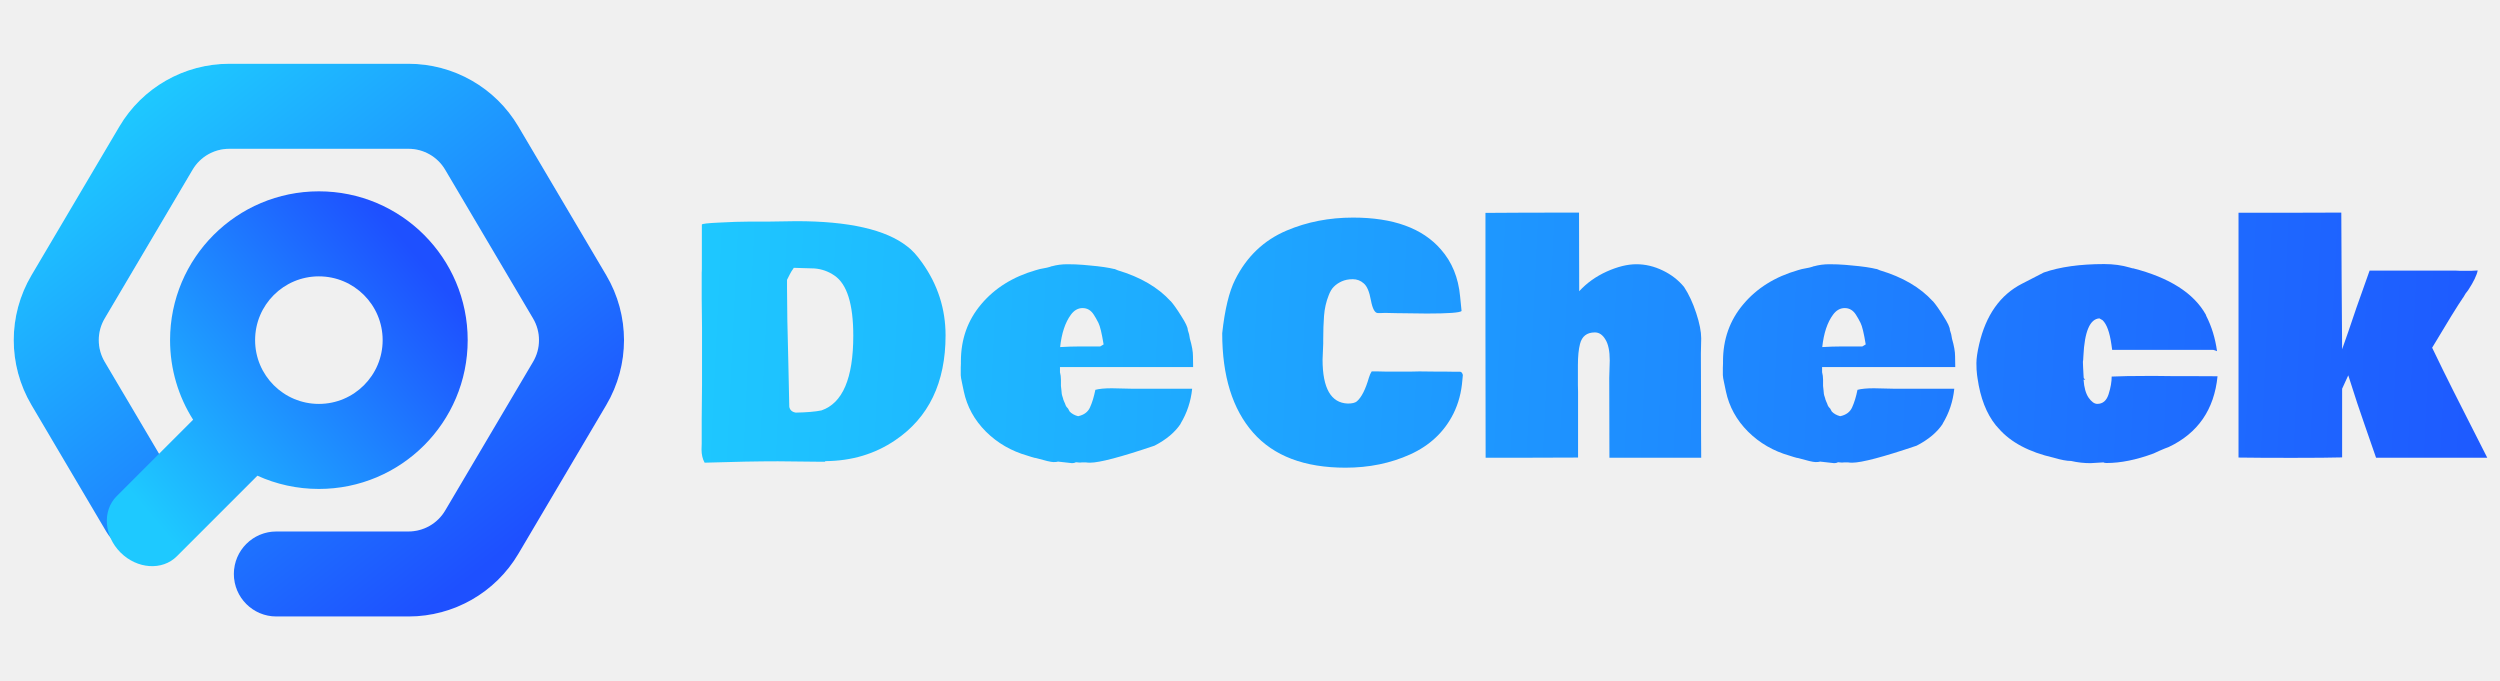
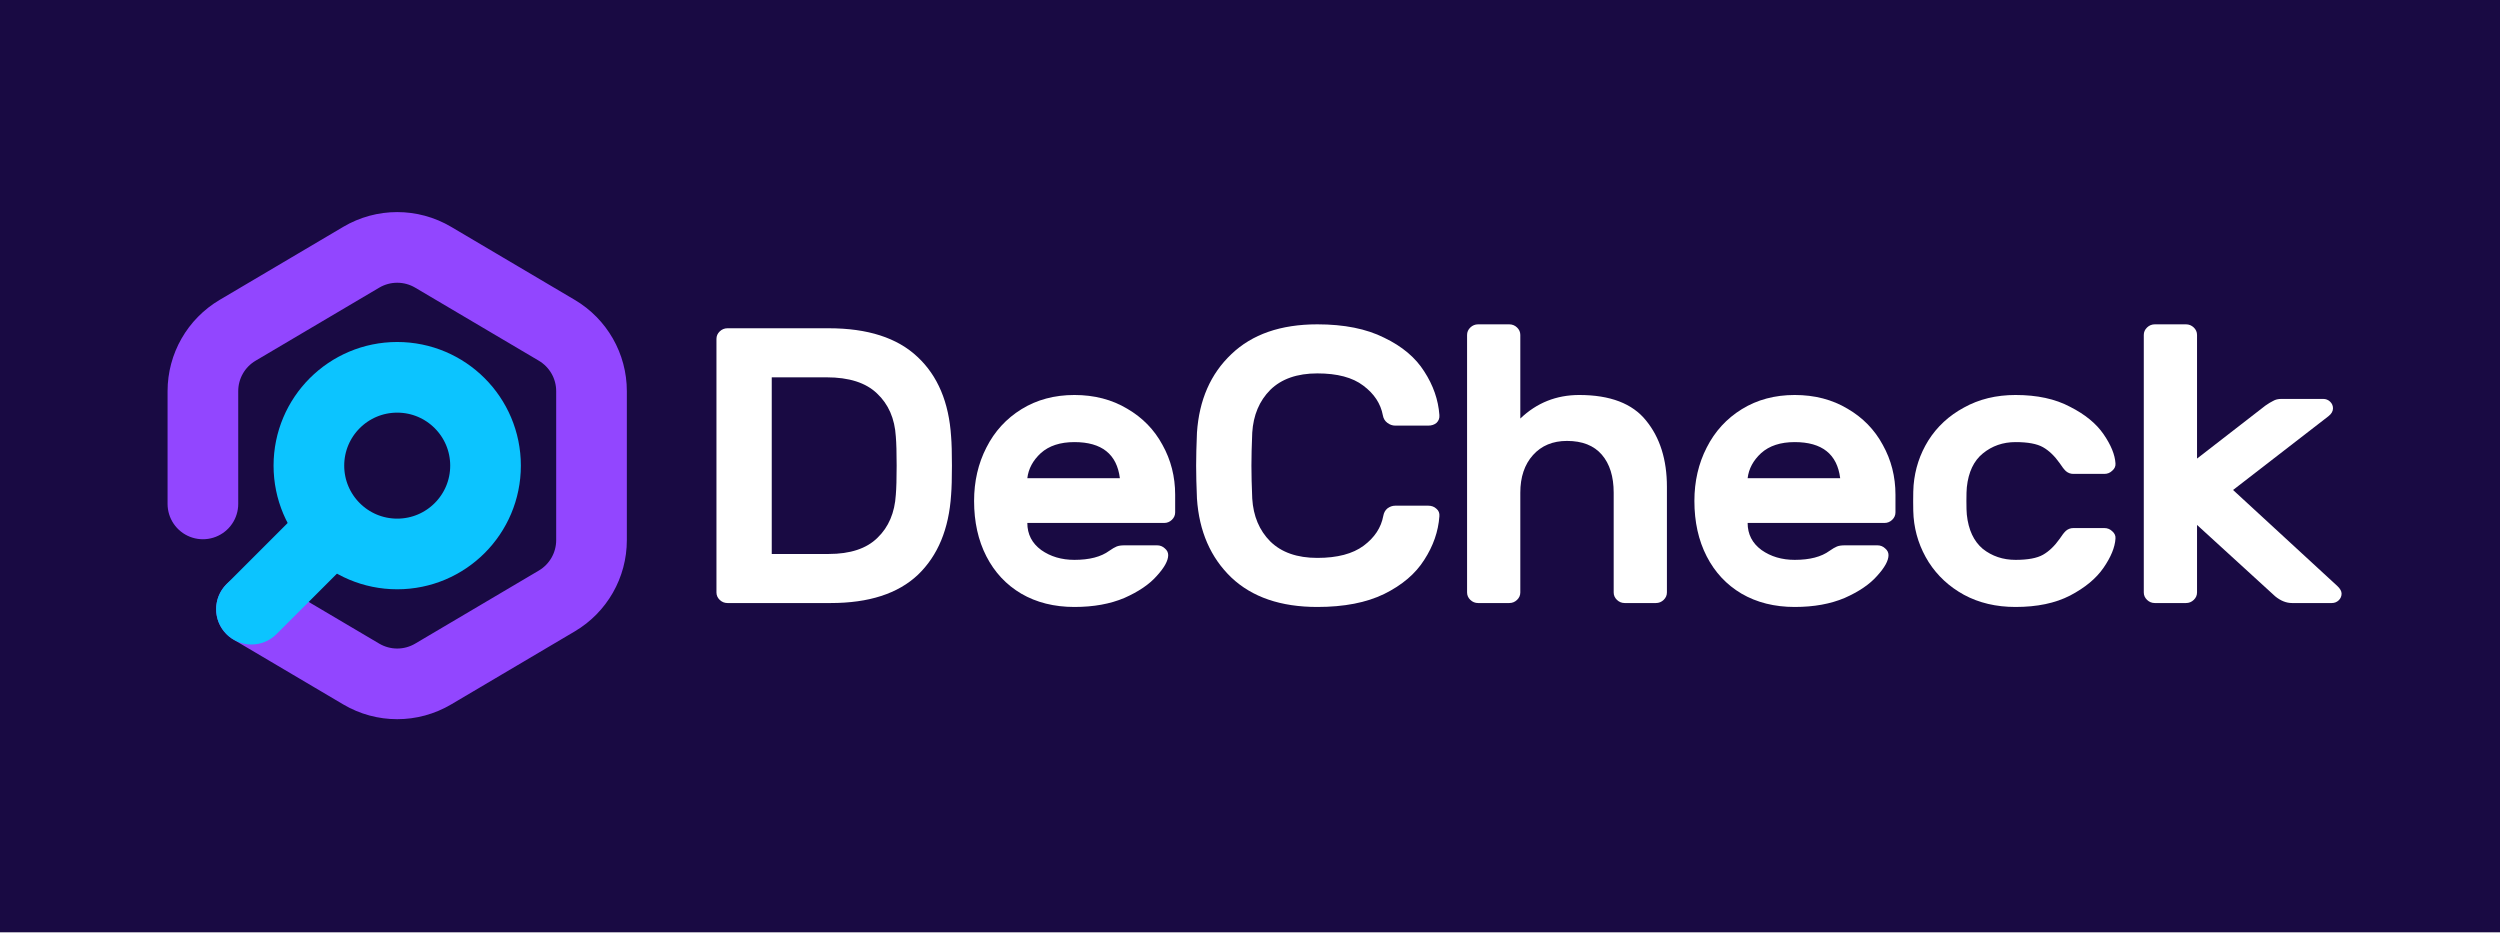
- <svg xmlns="http://www.w3.org/2000/svg" width="147" height="40" viewBox="0 0 147 40" fill="none">
-   <g id="Group 234">
-     <path id="Polygon 11 (Stroke)" fill-rule="evenodd" clip-rule="evenodd" d="M35.649 16.184C37.04 18.538 37.04 21.462 35.649 23.816L30.479 32.566C29.13 34.849 26.674 36.25 24.022 36.25L16.25 36.25C14.869 36.25 13.75 35.131 13.75 33.75C13.75 32.369 14.869 31.25 16.25 31.25L24.022 31.25C24.906 31.25 25.724 30.783 26.174 30.022L31.345 21.272C31.808 20.487 31.808 19.513 31.345 18.728L26.174 9.978C25.724 9.217 24.906 8.75 24.022 8.75L13.478 8.75C12.594 8.75 11.776 9.217 11.326 9.978L6.155 18.728C5.692 19.513 5.692 20.487 6.155 21.272L7.152 22.959C7.855 24.148 7.461 25.681 6.272 26.383C5.083 27.085 3.55 26.691 2.848 25.503L1.851 23.816C0.46 21.462 0.46 18.538 1.851 16.184L7.021 7.435C8.371 5.151 10.826 3.75 13.478 3.75L24.022 3.75C26.674 3.75 29.13 5.151 30.479 7.435L35.649 16.184Z" fill="white" />
-     <path id="Polygon 12 (Stroke)" fill-rule="evenodd" clip-rule="evenodd" d="M35.649 16.184C37.04 18.538 37.04 21.462 35.649 23.816L30.479 32.566C29.13 34.849 26.674 36.25 24.022 36.25L16.25 36.25C14.869 36.25 13.75 35.131 13.75 33.75C13.75 32.369 14.869 31.25 16.25 31.25L24.022 31.25C24.906 31.25 25.724 30.783 26.174 30.022L31.345 21.272C31.808 20.487 31.808 19.513 31.345 18.728L26.174 9.978C25.724 9.217 24.906 8.75 24.022 8.75L13.478 8.75C12.594 8.75 11.776 9.217 11.326 9.978L6.155 18.728C5.692 19.513 5.692 20.487 6.155 21.272L10.562 28.728C11.264 29.917 10.87 31.45 9.681 32.152C8.492 32.855 6.959 32.461 6.257 31.272L1.851 23.816C0.46 21.462 0.46 18.538 1.851 16.184L7.021 7.435C8.371 5.151 10.826 3.75 13.478 3.75L24.022 3.75C26.674 3.75 29.13 5.151 30.479 7.435L35.649 16.184Z" fill="url(#paint0_linear_91_3153)" />
-     <path id="Union" fill-rule="evenodd" clip-rule="evenodd" d="M15 20C15 17.929 16.679 16.25 18.75 16.25C20.821 16.25 22.5 17.929 22.5 20C22.5 22.071 20.821 23.75 18.75 23.75C16.679 23.75 15 22.071 15 20ZM18.75 11.25C13.918 11.25 10 15.168 10 20C10 21.721 10.497 23.327 11.355 24.68L6.859 29.176C6.008 30.028 6.109 31.51 7.085 32.486C8.061 33.463 9.543 33.564 10.395 32.712L15.136 27.971C16.238 28.471 17.461 28.75 18.75 28.75C23.582 28.75 27.5 24.832 27.5 20C27.5 15.168 23.582 11.25 18.75 11.25Z" fill="url(#paint1_linear_91_3153)" />
-     <g id="DeCheck">
-       <path d="M45.042 13.032L46.819 13.005C49.916 13.005 52.093 13.5 53.347 14.491C53.613 14.68 53.904 14.998 54.221 15.445C55.14 16.735 55.599 18.161 55.599 19.72C55.599 22.503 54.608 24.561 52.625 25.895C51.44 26.696 50.078 27.102 48.539 27.115L48.501 27.151H48.263L45.735 27.124C44.589 27.124 43.154 27.151 41.431 27.206C41.31 26.986 41.25 26.726 41.25 26.427L41.26 26.096V24.665L41.279 22.628V19.271C41.266 18.5 41.26 17.925 41.26 17.546V16.041L41.269 15.83V13.206C41.269 13.158 41.614 13.118 42.305 13.087C42.995 13.05 43.547 13.032 43.958 13.032H45.042ZM49.071 16.206C48.71 15.956 48.31 15.815 47.873 15.784C47.721 15.778 47.512 15.772 47.246 15.766C46.986 15.76 46.796 15.754 46.676 15.748C46.562 15.913 46.486 16.035 46.448 16.115L46.277 16.454V16.968C46.277 18.026 46.302 19.46 46.353 21.271L46.41 23.922C46.448 24.112 46.575 24.225 46.79 24.262C47.443 24.249 47.946 24.206 48.301 24.133C49.549 23.705 50.173 22.24 50.173 19.738C50.173 17.885 49.806 16.708 49.071 16.206Z" fill="url(#paint2_linear_91_3153)" />
-       <path d="M61.851 15.656C62.136 15.576 62.44 15.537 62.763 15.537C63.086 15.537 63.394 15.549 63.685 15.573L64.084 15.61C64.711 15.665 65.193 15.736 65.529 15.821V15.812L65.728 15.895C67.058 16.292 68.094 16.898 68.835 17.711V17.702C69.007 17.898 69.216 18.194 69.463 18.592C69.716 18.983 69.843 19.255 69.843 19.408L69.919 19.656L69.966 19.922C70.087 20.332 70.147 20.674 70.147 20.95C70.147 21.225 70.15 21.436 70.156 21.583H62.326V21.885C62.364 22.026 62.383 22.173 62.383 22.326C62.383 22.479 62.383 22.601 62.383 22.693C62.389 22.778 62.399 22.864 62.412 22.95C62.424 23.029 62.431 23.096 62.431 23.151C62.437 23.2 62.453 23.262 62.478 23.335C62.504 23.402 62.516 23.448 62.516 23.473C62.523 23.497 62.542 23.546 62.573 23.619C62.611 23.693 62.64 23.763 62.659 23.83C62.684 23.891 62.728 23.953 62.792 24.014V24.005L62.896 24.197C63.017 24.326 63.181 24.417 63.391 24.473C63.739 24.399 63.973 24.225 64.094 23.95C64.22 23.674 64.325 23.332 64.407 22.922C64.635 22.861 64.958 22.83 65.376 22.83L66.593 22.858H70.099C70.023 23.604 69.795 24.289 69.415 24.913H69.425C69.095 25.414 68.582 25.846 67.885 26.206C65.915 26.873 64.651 27.206 64.094 27.206C63.992 27.206 63.91 27.2 63.847 27.188H63.628L63.542 27.197H63.457C63.406 27.197 63.343 27.191 63.267 27.179C63.204 27.216 63.128 27.234 63.039 27.234L62.212 27.142C62.168 27.161 62.076 27.17 61.937 27.17C61.803 27.17 61.449 27.087 60.872 26.922V26.931L60.644 26.867L60.416 26.794C59.466 26.524 58.652 26.053 57.974 25.381C57.296 24.702 56.862 23.913 56.672 23.014C56.653 22.904 56.618 22.738 56.568 22.518C56.517 22.292 56.492 22.139 56.492 22.06V21.619C56.492 21.515 56.495 21.436 56.501 21.381V21.243C56.501 19.947 56.9 18.827 57.698 17.885C58.497 16.937 59.567 16.271 60.91 15.885L61.138 15.821C61.474 15.766 61.715 15.708 61.861 15.647L61.851 15.656ZM64.692 20.372L64.892 20.252C64.784 19.592 64.683 19.17 64.588 18.986C64.493 18.797 64.401 18.635 64.312 18.5C64.147 18.243 63.929 18.115 63.657 18.115C63.391 18.115 63.162 18.243 62.972 18.5C62.637 18.953 62.424 19.589 62.336 20.408C62.741 20.384 63.115 20.372 63.457 20.372H64.692Z" fill="url(#paint3_linear_91_3153)" />
-       <path d="M71.866 19.592C72.018 18.197 72.272 17.148 72.626 16.445C73.304 15.087 74.315 14.124 75.658 13.555C76.855 13.047 78.157 12.794 79.563 12.794C81.92 12.794 83.64 13.417 84.723 14.665C85.376 15.405 85.753 16.326 85.854 17.427L85.94 18.289C85.832 18.387 85.151 18.436 83.897 18.436L82.386 18.417H82.262L81.435 18.399L81.207 18.408H81.017C80.84 18.408 80.704 18.157 80.609 17.656C80.52 17.154 80.38 16.824 80.19 16.665C80.007 16.5 79.791 16.417 79.544 16.417C79.297 16.417 79.079 16.46 78.889 16.546C78.705 16.631 78.553 16.735 78.432 16.858C78.312 16.974 78.211 17.142 78.128 17.362C77.976 17.742 77.885 18.145 77.853 18.573C77.821 18.995 77.805 19.469 77.805 19.995V20.216L77.767 21.142C77.767 22.83 78.261 23.693 79.25 23.729C79.503 23.729 79.68 23.686 79.782 23.601C80.054 23.369 80.292 22.901 80.495 22.197C80.539 22.05 80.593 21.931 80.656 21.839H81.017L81.454 21.849H82.994L83.459 21.839L84.362 21.849H84.913L85.474 21.858H85.854C85.93 21.864 85.984 21.928 86.016 22.05L85.987 22.353C85.93 23.075 85.756 23.729 85.464 24.317C84.926 25.393 84.077 26.194 82.918 26.72C81.765 27.24 80.498 27.5 79.117 27.5C76.703 27.5 74.891 26.812 73.681 25.436C72.471 24.06 71.866 22.112 71.866 19.592Z" fill="url(#paint4_linear_91_3153)" />
-       <path d="M100.012 20.803L100.022 23.656V25.335L100.031 26.913H94.634L94.624 22.216L94.653 21.197C94.653 20.641 94.567 20.228 94.396 19.959C94.231 19.683 94.026 19.546 93.778 19.546C93.31 19.546 93.018 19.772 92.904 20.225C92.822 20.543 92.781 20.959 92.781 21.473V22.647L92.79 23.032V26.904L90.063 26.913H87.355L87.345 19.72V12.518C88.619 12.506 90.453 12.5 92.847 12.5L92.857 17.124C93.3 16.641 93.839 16.255 94.472 15.968C95.112 15.68 95.695 15.537 96.221 15.537C96.746 15.537 97.263 15.659 97.77 15.904C98.276 16.148 98.695 16.473 99.024 16.876C99.303 17.298 99.54 17.809 99.737 18.408C99.933 19.002 100.031 19.497 100.031 19.895L100.012 20.803Z" fill="url(#paint5_linear_91_3153)" />
-       <path d="M106.663 15.656C106.948 15.576 107.253 15.537 107.576 15.537C107.899 15.537 108.206 15.549 108.497 15.573L108.896 15.61C109.524 15.665 110.005 15.736 110.341 15.821V15.812L110.54 15.895C111.871 16.292 112.907 16.898 113.648 17.711V17.702C113.819 17.898 114.028 18.194 114.275 18.592C114.528 18.983 114.655 19.255 114.655 19.408L114.731 19.656L114.779 19.922C114.899 20.332 114.959 20.674 114.959 20.95C114.959 21.225 114.962 21.436 114.969 21.583H107.139V21.885C107.177 22.026 107.196 22.173 107.196 22.326C107.196 22.479 107.196 22.601 107.196 22.693C107.202 22.778 107.211 22.864 107.224 22.95C107.237 23.029 107.243 23.096 107.243 23.151C107.249 23.2 107.265 23.262 107.291 23.335C107.316 23.402 107.329 23.448 107.329 23.473C107.335 23.497 107.354 23.546 107.386 23.619C107.424 23.693 107.452 23.763 107.471 23.83C107.496 23.891 107.541 23.953 107.604 24.014V24.005L107.709 24.197C107.829 24.326 107.994 24.417 108.203 24.473C108.551 24.399 108.786 24.225 108.906 23.95C109.033 23.674 109.137 23.332 109.22 22.922C109.448 22.861 109.771 22.83 110.189 22.83L111.405 22.858H114.912C114.836 23.604 114.608 24.289 114.227 24.913H114.237C113.908 25.414 113.394 25.846 112.698 26.206C110.727 26.873 109.463 27.206 108.906 27.206C108.805 27.206 108.722 27.2 108.659 27.188H108.44L108.355 27.197H108.269C108.219 27.197 108.155 27.191 108.079 27.179C108.016 27.216 107.94 27.234 107.851 27.234L107.024 27.142C106.98 27.161 106.888 27.17 106.749 27.17C106.616 27.17 106.261 27.087 105.685 26.922V26.931L105.457 26.867L105.228 26.794C104.278 26.524 103.464 26.053 102.786 25.381C102.108 24.702 101.674 23.913 101.484 23.014C101.465 22.904 101.431 22.738 101.38 22.518C101.329 22.292 101.304 22.139 101.304 22.06V21.619C101.304 21.515 101.307 21.436 101.313 21.381V21.243C101.313 19.947 101.712 18.827 102.511 17.885C103.309 16.937 104.38 16.271 105.723 15.885L105.951 15.821C106.286 15.766 106.527 15.708 106.673 15.647L106.663 15.656ZM109.505 20.372L109.704 20.252C109.597 19.592 109.495 19.17 109.4 18.986C109.305 18.797 109.213 18.635 109.125 18.5C108.96 18.243 108.741 18.115 108.469 18.115C108.203 18.115 107.975 18.243 107.785 18.5C107.449 18.953 107.237 19.589 107.148 20.408C107.553 20.384 107.927 20.372 108.269 20.372H109.505Z" fill="url(#paint6_linear_91_3153)" />
-       <path d="M123.682 27.188L122.922 27.234C122.535 27.234 122.155 27.191 121.781 27.105C121.528 27.105 121.186 27.041 120.755 26.913C119.311 26.583 118.234 26.011 117.524 25.197L117.353 25.005C116.802 24.32 116.444 23.399 116.279 22.243L116.251 22.05C116.225 21.855 116.213 21.622 116.213 21.353C116.213 21.078 116.267 20.708 116.374 20.243C116.773 18.524 117.613 17.338 118.893 16.683L120.175 16.023C121.126 15.693 122.31 15.527 123.729 15.527C124.268 15.527 124.765 15.595 125.221 15.729L125.411 15.784C125.405 15.784 125.402 15.781 125.402 15.775H125.421C127.568 16.326 128.997 17.237 129.707 18.509L129.726 18.573C130.042 19.191 130.255 19.882 130.362 20.647L130.144 20.573H124.195L124.148 20.234C124.046 19.531 123.875 19.063 123.634 18.83L123.444 18.72C122.887 18.757 122.573 19.491 122.504 20.922C122.497 21.118 122.488 21.234 122.475 21.271L122.485 21.564L122.513 22.096C122.513 22.139 122.516 22.185 122.523 22.234L122.618 22.326H122.513C122.545 22.784 122.643 23.136 122.808 23.381C122.979 23.625 123.15 23.748 123.321 23.748C123.644 23.748 123.866 23.558 123.986 23.179C124.106 22.8 124.167 22.454 124.167 22.142C124.654 22.118 125.389 22.105 126.371 22.105H126.732L127.645 22.115H128.557L130.391 22.124C130.194 24.087 129.235 25.476 127.511 26.289C127.385 26.332 127.211 26.402 126.989 26.5L126.628 26.665C125.62 27.038 124.699 27.225 123.862 27.225C123.774 27.225 123.714 27.212 123.682 27.188Z" fill="url(#paint7_linear_91_3153)" />
-       <path d="M144.425 15.913L144.606 15.922H145.338C145.376 15.922 145.43 15.919 145.499 15.913C145.575 15.907 145.639 15.904 145.689 15.904C145.632 16.191 145.445 16.576 145.129 17.06C145.021 17.182 144.923 17.329 144.834 17.5V17.491C144.511 17.962 143.903 18.947 143.01 20.445C143.466 21.393 143.877 22.231 144.245 22.959C144.612 23.68 144.897 24.243 145.1 24.647L146.25 26.913H139.712L139.056 25.023C138.79 24.277 138.464 23.292 138.078 22.069L137.717 22.858V26.895C137.102 26.913 136.123 26.922 134.78 26.922C133.437 26.922 132.386 26.916 131.625 26.904V12.509H134.647L137.669 12.5C137.669 13.24 137.675 14.57 137.688 16.491C137.707 18.411 137.717 19.76 137.717 20.537L138.078 19.509C138.306 18.806 138.724 17.607 139.332 15.913H144.425Z" fill="url(#paint8_linear_91_3153)" />
-     </g>
-   </g>
-   <defs>
-     <linearGradient id="paint0_linear_91_3153" x1="31.875" y1="30.625" x2="10.625" y2="3.75" gradientUnits="userSpaceOnUse">
-       <stop stop-color="#1E50FF" />
-       <stop offset="1" stop-color="#1EC9FF" />
-     </linearGradient>
-     <linearGradient id="paint1_linear_91_3153" x1="23.828" y1="14.209" x2="7.117" y2="28.254" gradientUnits="userSpaceOnUse">
-       <stop stop-color="#1E50FF" />
-       <stop offset="1" stop-color="#1EC9FF" />
-     </linearGradient>
-     <linearGradient id="paint2_linear_91_3153" x1="155.933" y1="17.392" x2="40.115" y2="11.802" gradientUnits="userSpaceOnUse">
-       <stop stop-color="#1E50FF" />
-       <stop offset="1" stop-color="#1EC9FF" />
-     </linearGradient>
-     <linearGradient id="paint3_linear_91_3153" x1="155.933" y1="17.392" x2="40.115" y2="11.802" gradientUnits="userSpaceOnUse">
-       <stop stop-color="#1E50FF" />
-       <stop offset="1" stop-color="#1EC9FF" />
-     </linearGradient>
-     <linearGradient id="paint4_linear_91_3153" x1="155.933" y1="17.392" x2="40.115" y2="11.802" gradientUnits="userSpaceOnUse">
-       <stop stop-color="#1E50FF" />
-       <stop offset="1" stop-color="#1EC9FF" />
-     </linearGradient>
-     <linearGradient id="paint5_linear_91_3153" x1="155.933" y1="17.392" x2="40.115" y2="11.802" gradientUnits="userSpaceOnUse">
-       <stop stop-color="#1E50FF" />
-       <stop offset="1" stop-color="#1EC9FF" />
-     </linearGradient>
-     <linearGradient id="paint6_linear_91_3153" x1="155.933" y1="17.392" x2="40.115" y2="11.802" gradientUnits="userSpaceOnUse">
-       <stop stop-color="#1E50FF" />
-       <stop offset="1" stop-color="#1EC9FF" />
-     </linearGradient>
-     <linearGradient id="paint7_linear_91_3153" x1="155.933" y1="17.392" x2="40.115" y2="11.802" gradientUnits="userSpaceOnUse">
-       <stop stop-color="#1E50FF" />
-       <stop offset="1" stop-color="#1EC9FF" />
-     </linearGradient>
-     <linearGradient id="paint8_linear_91_3153" x1="155.933" y1="17.392" x2="40.115" y2="11.802" gradientUnits="userSpaceOnUse">
-       <stop stop-color="#1E50FF" />
-       <stop offset="1" stop-color="#1EC9FF" />
-     </linearGradient>
-   </defs>
+ <svg xmlns="http://www.w3.org/2000/svg" width="1373" height="512" viewBox="0 0 1373 512" fill="none">
+   <path d="M0 0H1373V512H0V0Z" fill="#190A43" />
+   <path d="M111.432 276.749L111.434 214.813C111.434 201.09 118.683 188.388 130.497 181.406L198.406 141.278C210.583 134.082 225.711 134.082 237.889 141.278L305.797 181.406C317.612 188.387 324.86 201.09 324.86 214.814L324.86 296.645C324.86 310.368 317.612 323.071 305.797 330.053L237.889 370.181C225.711 377.377 210.583 377.377 198.406 370.181L138.113 334.554" stroke="#9246FF" stroke-width="38.805" stroke-linecap="round" stroke-linejoin="round" />
+   <ellipse cx="218.149" cy="255.729" rx="48.507" ry="48.507" stroke="#0CC4FF" stroke-width="38.805" />
+   <path fill-rule="evenodd" clip-rule="evenodd" d="M195.687 304.411L151.817 348.28C144.24 355.858 131.955 355.858 124.378 348.28C116.801 340.703 116.801 328.418 124.378 320.841L168.247 276.972L195.687 304.411Z" fill="#0CC4FF" />
+   <path d="M522.352 239.782C522.652 243.375 522.802 248.693 522.802 255.736C522.802 262.778 522.652 268.096 522.352 271.689C521.152 290.517 515.08 305.176 504.134 315.668C493.189 326.016 477.22 331.19 456.229 331.19H399.552C397.903 331.19 396.478 330.615 395.279 329.466C394.079 328.316 393.479 326.951 393.479 325.37V186.102C393.479 184.521 394.079 183.155 395.279 182.006C396.478 180.856 397.903 180.281 399.552 180.281H455.104C476.546 180.281 492.814 185.527 503.909 196.019C515.005 206.367 521.152 220.955 522.352 239.782ZM423.842 207.229V304.242H455.104C466.95 304.242 475.871 301.296 481.868 295.403C488.016 289.511 491.39 281.606 491.989 271.689C492.289 268.096 492.439 262.778 492.439 255.736C492.439 248.693 492.289 243.375 491.989 239.782C491.39 229.865 487.941 221.961 481.644 216.068C475.496 210.175 466.275 207.229 453.98 207.229H423.842Z" fill="white" />
+   <path d="M590.072 216.93C601.018 216.93 610.689 219.445 619.085 224.476C627.482 229.362 633.929 235.974 638.427 244.31C643.075 252.646 645.399 261.772 645.399 271.689V281.39C645.399 282.971 644.8 284.337 643.6 285.486C642.401 286.636 640.976 287.211 639.327 287.211H564.208C564.208 293.391 566.757 298.35 571.854 302.086C576.952 305.679 583.025 307.476 590.072 307.476C598.319 307.476 604.691 305.823 609.189 302.518C610.839 301.368 612.188 300.577 613.238 300.146C614.287 299.715 615.712 299.499 617.511 299.499H635.504C637.153 299.499 638.577 300.074 639.777 301.224C640.976 302.23 641.576 303.452 641.576 304.889C641.576 307.907 639.477 311.716 635.279 316.315C631.23 320.914 625.308 324.938 617.511 328.388C609.714 331.693 600.568 333.346 590.072 333.346C578.977 333.346 569.231 330.903 560.834 326.016C552.587 321.13 546.215 314.303 541.717 305.536C537.219 296.769 534.97 286.636 534.97 275.138C534.97 264.359 537.219 254.586 541.717 245.819C546.215 236.908 552.662 229.865 561.059 224.691C569.455 219.517 579.127 216.93 590.072 216.93ZM615.037 262.634C613.388 249.412 605.066 242.8 590.072 242.8C582.275 242.8 576.128 244.813 571.63 248.837C567.281 252.861 564.807 257.46 564.208 262.634H615.037Z" fill="white" />
+   <path d="M784.442 277.725C786.241 277.725 787.741 278.3 788.94 279.45C790.14 280.456 790.664 281.821 790.514 283.546C789.915 291.882 787.141 299.859 782.193 307.476C777.395 315.093 770.048 321.345 760.152 326.232C750.406 330.975 738.186 333.346 723.492 333.346C703.4 333.346 687.656 327.957 676.261 317.177C664.866 306.254 658.568 291.81 657.369 273.845C657.069 266.659 656.919 260.622 656.919 255.736C656.919 250.849 657.069 244.813 657.369 237.626C658.568 219.661 664.866 205.289 676.261 194.509C687.656 183.586 703.4 178.125 723.492 178.125C738.186 178.125 750.406 180.568 760.152 185.455C770.048 190.198 777.395 196.378 782.193 203.995C787.141 211.613 789.915 219.589 790.514 227.925C790.664 229.65 790.14 231.087 788.94 232.237C787.741 233.243 786.241 233.746 784.442 233.746H766.224C764.725 233.746 763.301 233.243 761.951 232.237C760.602 231.231 759.777 229.865 759.477 228.141C758.278 221.673 754.679 216.212 748.682 211.756C742.834 207.301 734.437 205.073 723.492 205.073C712.396 205.073 703.775 208.091 697.627 214.128C691.63 220.164 688.331 227.997 687.731 237.626C687.432 244.813 687.282 250.849 687.282 255.736C687.282 260.622 687.432 266.659 687.731 273.845C688.331 283.474 691.63 291.307 697.627 297.344C703.775 303.38 712.396 306.398 723.492 306.398C734.437 306.398 742.909 304.17 748.906 299.715C754.904 295.26 758.502 289.798 759.702 283.33C760.002 281.606 760.752 280.24 761.951 279.234C763.301 278.228 764.725 277.725 766.224 277.725H784.442Z" fill="white" />
+   <path d="M915.472 325.37C915.472 326.951 914.872 328.316 913.673 329.466C912.473 330.615 911.049 331.19 909.4 331.19H892.306C890.657 331.19 889.233 330.615 888.033 329.466C886.834 328.316 886.234 326.951 886.234 325.37V270.611C886.234 261.7 884.06 254.73 879.712 249.699C875.363 244.669 868.991 242.154 860.594 242.154C852.798 242.154 846.575 244.741 841.927 249.915C837.279 255.089 834.955 261.988 834.955 270.611V325.37C834.955 326.951 834.355 328.316 833.156 329.466C831.956 330.615 830.532 331.19 828.882 331.19H811.789C810.14 331.19 808.716 330.615 807.516 329.466C806.317 328.316 805.717 326.951 805.717 325.37V183.946C805.717 182.365 806.317 180.999 807.516 179.85C808.716 178.7 810.14 178.125 811.789 178.125H828.882C830.532 178.125 831.956 178.7 833.156 179.85C834.355 180.999 834.955 182.365 834.955 183.946V229.865C843.951 221.242 854.747 216.93 867.342 216.93C884.285 216.93 896.505 221.601 904.002 230.943C911.649 240.285 915.472 252.43 915.472 267.377V325.37Z" fill="white" />
+   <path d="M985.664 216.93C996.61 216.93 1006.28 219.445 1014.68 224.476C1023.07 229.362 1029.52 235.974 1034.02 244.31C1038.67 252.646 1040.99 261.772 1040.99 271.689V281.39C1040.99 282.971 1040.39 284.337 1039.19 285.486C1037.99 286.636 1036.57 287.211 1034.92 287.211H959.8C959.8 293.391 962.349 298.35 967.447 302.086C972.545 305.679 978.617 307.476 985.664 307.476C993.911 307.476 1000.28 305.823 1004.78 302.518C1006.43 301.368 1007.78 300.577 1008.83 300.146C1009.88 299.715 1011.3 299.499 1013.1 299.499H1031.1C1032.75 299.499 1034.17 300.074 1035.37 301.224C1036.57 302.23 1037.17 303.452 1037.17 304.889C1037.17 307.907 1035.07 311.716 1030.87 316.315C1026.82 320.914 1020.9 324.938 1013.1 328.388C1005.31 331.693 996.16 333.346 985.664 333.346C974.569 333.346 964.823 330.903 956.426 326.016C948.18 321.13 941.807 314.303 937.309 305.536C932.811 296.769 930.562 286.636 930.562 275.138C930.562 264.359 932.811 254.586 937.309 245.819C941.807 236.908 948.255 229.865 956.651 224.691C965.048 219.517 974.719 216.93 985.664 216.93ZM1010.63 262.634C1008.98 249.412 1000.66 242.8 985.664 242.8C977.868 242.8 971.72 244.813 967.222 248.837C962.874 252.861 960.4 257.46 959.8 262.634H1010.63Z" fill="white" />
+   <path d="M1080.18 282.684C1081.07 291.02 1084 297.272 1088.95 301.44C1094.04 305.464 1100.04 307.476 1106.94 307.476C1113.69 307.476 1118.71 306.542 1122.01 304.673C1125.31 302.805 1128.38 299.859 1131.23 295.834C1132.43 293.966 1133.55 292.529 1134.6 291.523C1135.8 290.517 1137.15 290.014 1138.65 290.014H1155.74C1157.39 290.014 1158.82 290.589 1160.02 291.738C1161.37 292.888 1161.97 294.253 1161.82 295.834C1161.52 300.577 1159.34 305.895 1155.29 311.788C1151.25 317.68 1145.1 322.783 1136.85 327.094C1128.76 331.262 1118.78 333.346 1106.94 333.346C1096.29 333.346 1086.85 331.118 1078.6 326.663C1070.5 322.208 1064.06 316.243 1059.26 308.77C1054.46 301.152 1051.69 292.888 1050.94 283.977C1050.79 282.253 1050.71 279.378 1050.71 275.354C1050.71 271.186 1050.79 268.24 1050.94 266.515C1051.69 257.604 1054.39 249.412 1059.03 241.938C1063.83 234.321 1070.35 228.284 1078.6 223.829C1086.85 219.23 1096.29 216.93 1106.94 216.93C1118.78 216.93 1128.76 219.086 1136.85 223.398C1145.1 227.566 1151.25 232.596 1155.29 238.489C1159.34 244.381 1161.52 249.699 1161.82 254.442C1161.97 256.023 1161.37 257.388 1160.02 258.538C1158.82 259.688 1157.39 260.263 1155.74 260.263H1138.65C1137.15 260.263 1135.8 259.76 1134.6 258.754C1133.55 257.748 1132.43 256.31 1131.23 254.442C1128.38 250.418 1125.31 247.472 1122.01 245.603C1118.71 243.735 1113.69 242.8 1106.94 242.8C1100.04 242.8 1094.04 244.884 1088.95 249.052C1084 253.077 1081.07 259.257 1080.18 267.593C1080.03 269.03 1079.95 271.545 1079.95 275.138C1079.95 278.731 1080.03 281.246 1080.18 282.684Z" fill="white" />
+   <path d="M1206.61 325.37C1206.61 326.951 1206.01 328.316 1204.81 329.466C1203.61 330.615 1202.18 331.19 1200.53 331.19H1183.44C1181.79 331.19 1180.37 330.615 1179.17 329.466C1177.97 328.316 1177.37 326.951 1177.37 325.37V183.946C1177.37 182.365 1177.97 180.999 1179.17 179.85C1180.37 178.7 1181.79 178.125 1183.44 178.125H1200.53C1202.18 178.125 1203.61 178.7 1204.81 179.85C1206.01 180.999 1206.61 182.365 1206.61 183.946V251.855L1244.17 222.751C1245.82 221.601 1247.24 220.739 1248.44 220.164C1249.64 219.445 1251.14 219.086 1252.94 219.086H1275.88C1277.38 219.086 1278.65 219.589 1279.7 220.595C1280.75 221.601 1281.28 222.823 1281.28 224.26C1281.28 225.841 1280.45 227.278 1278.8 228.572L1226.4 269.102L1283.75 321.92C1285.25 323.357 1286 324.723 1286 326.016C1286 327.454 1285.47 328.675 1284.43 329.681C1283.38 330.687 1282.1 331.19 1280.6 331.19H1258.79C1255.64 331.19 1252.56 329.969 1249.56 327.525L1206.61 288.289V325.37Z" fill="white" />
</svg>
